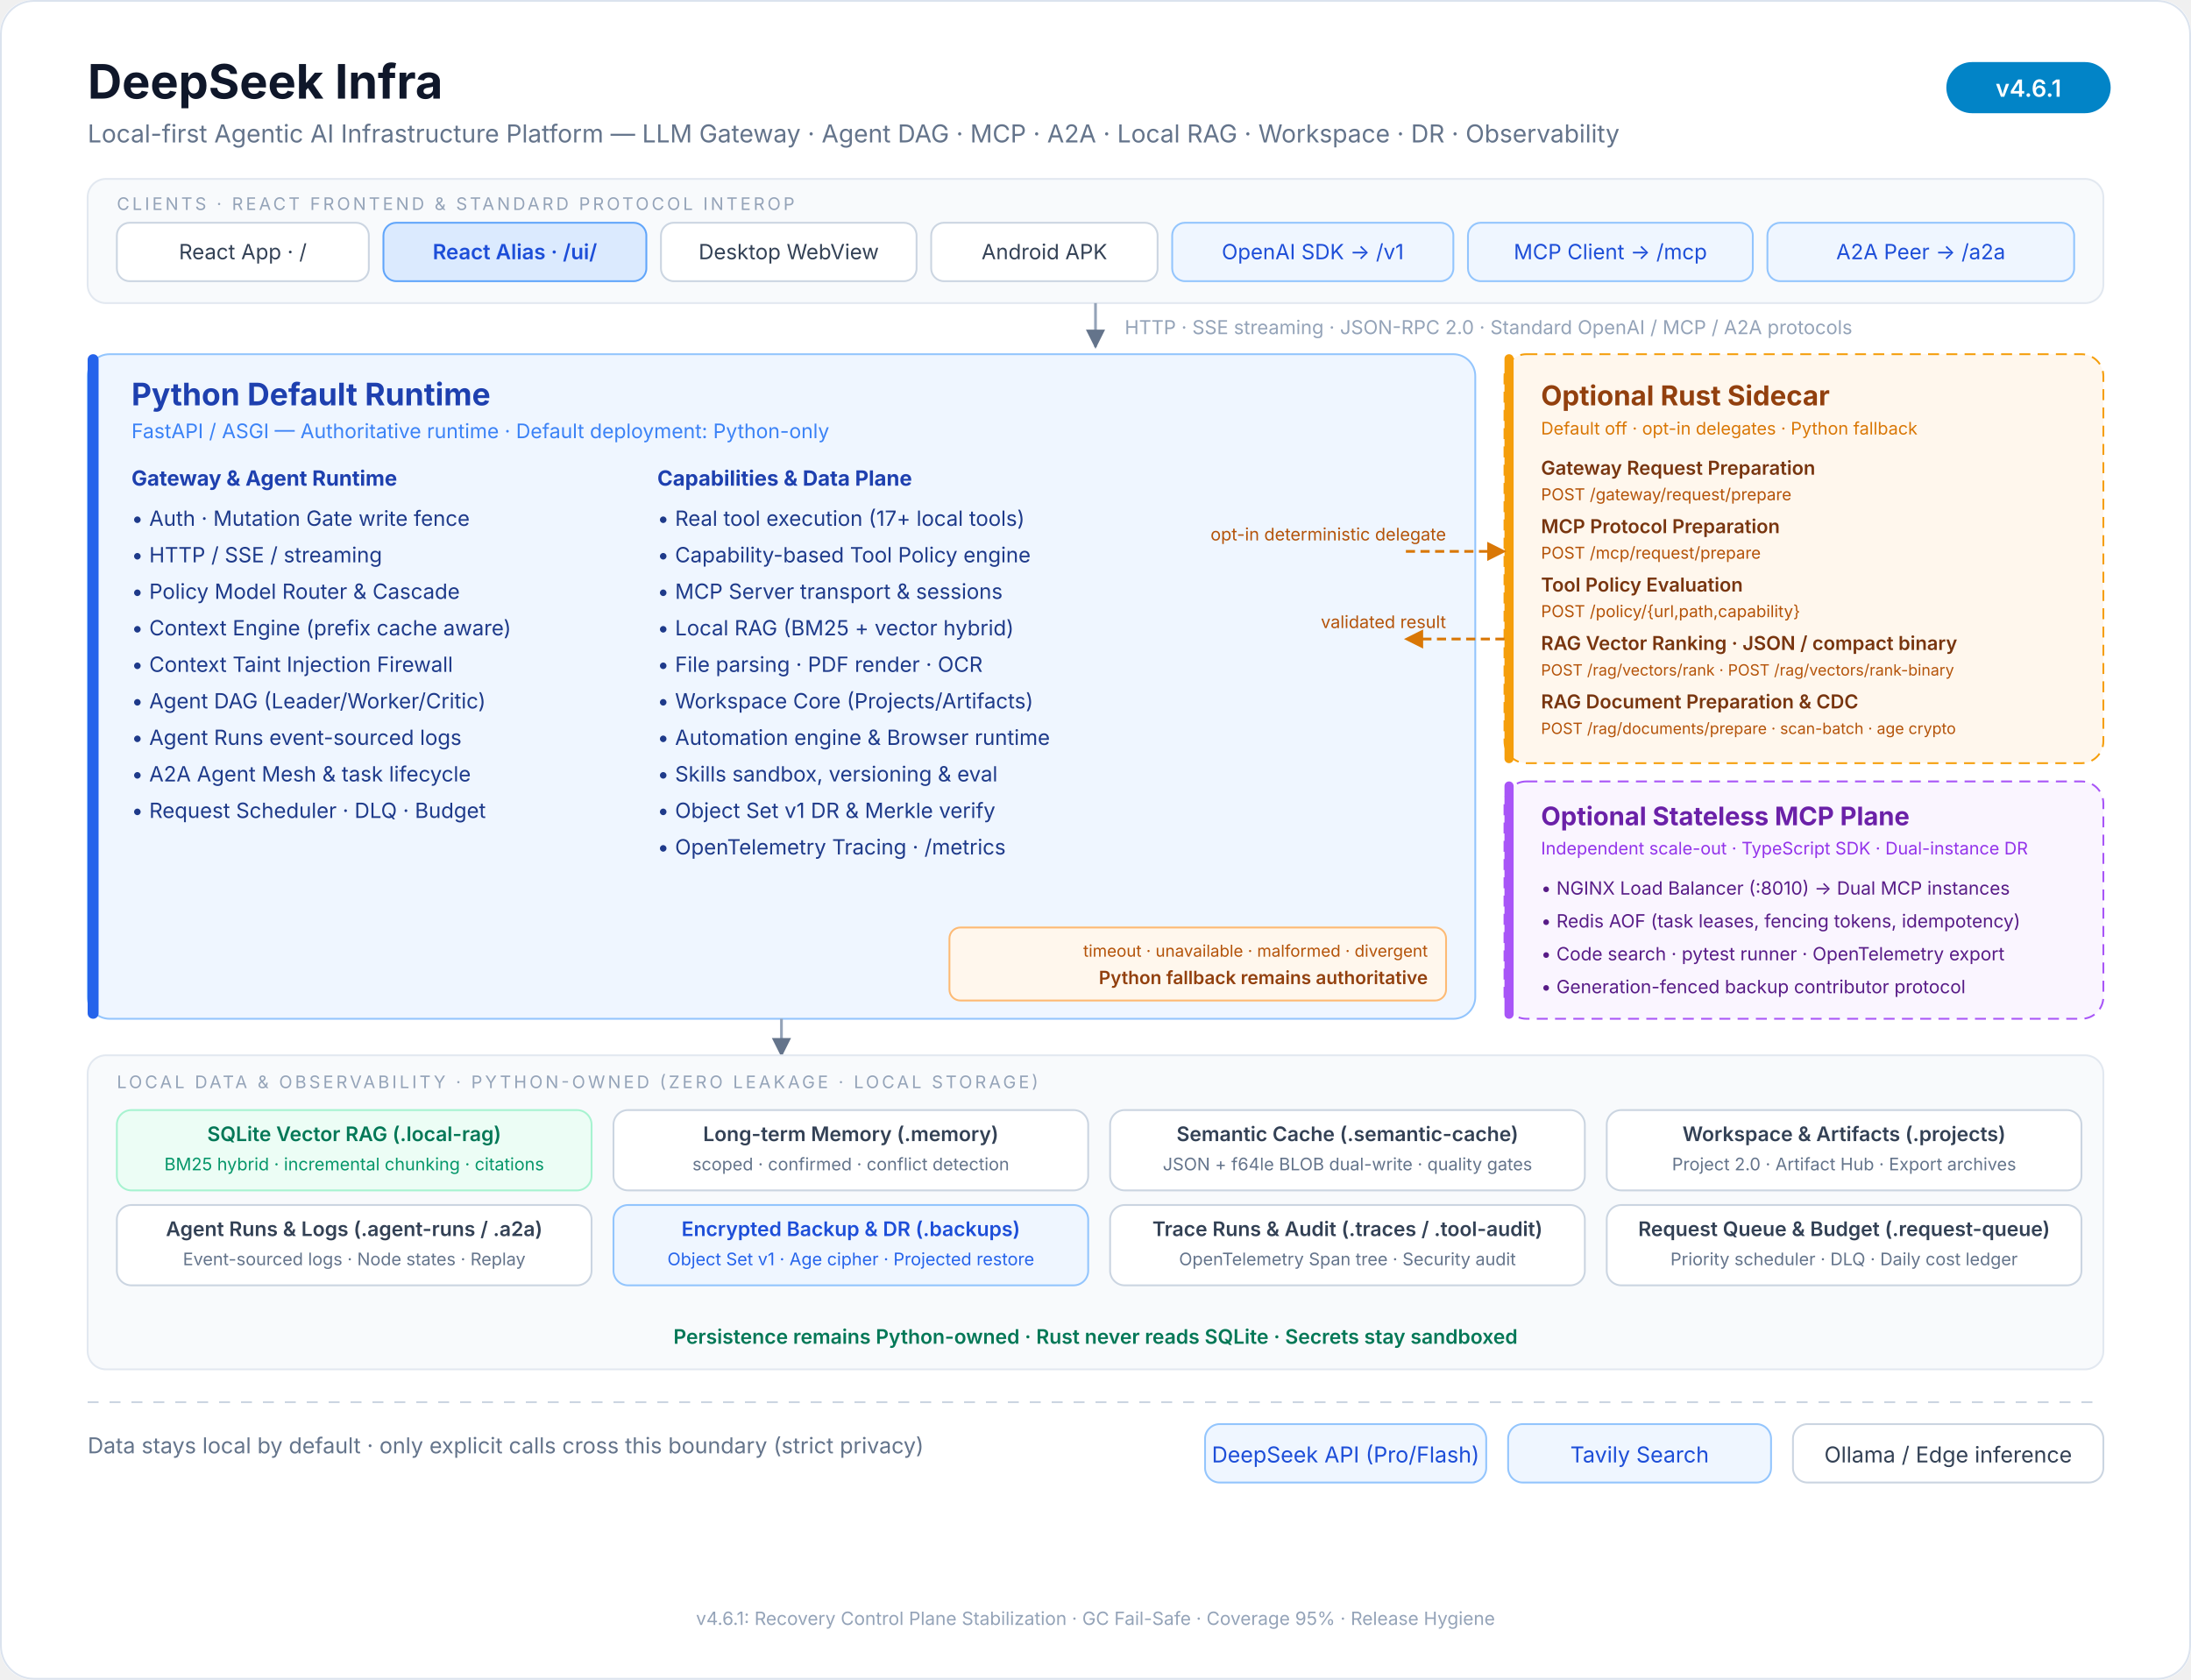
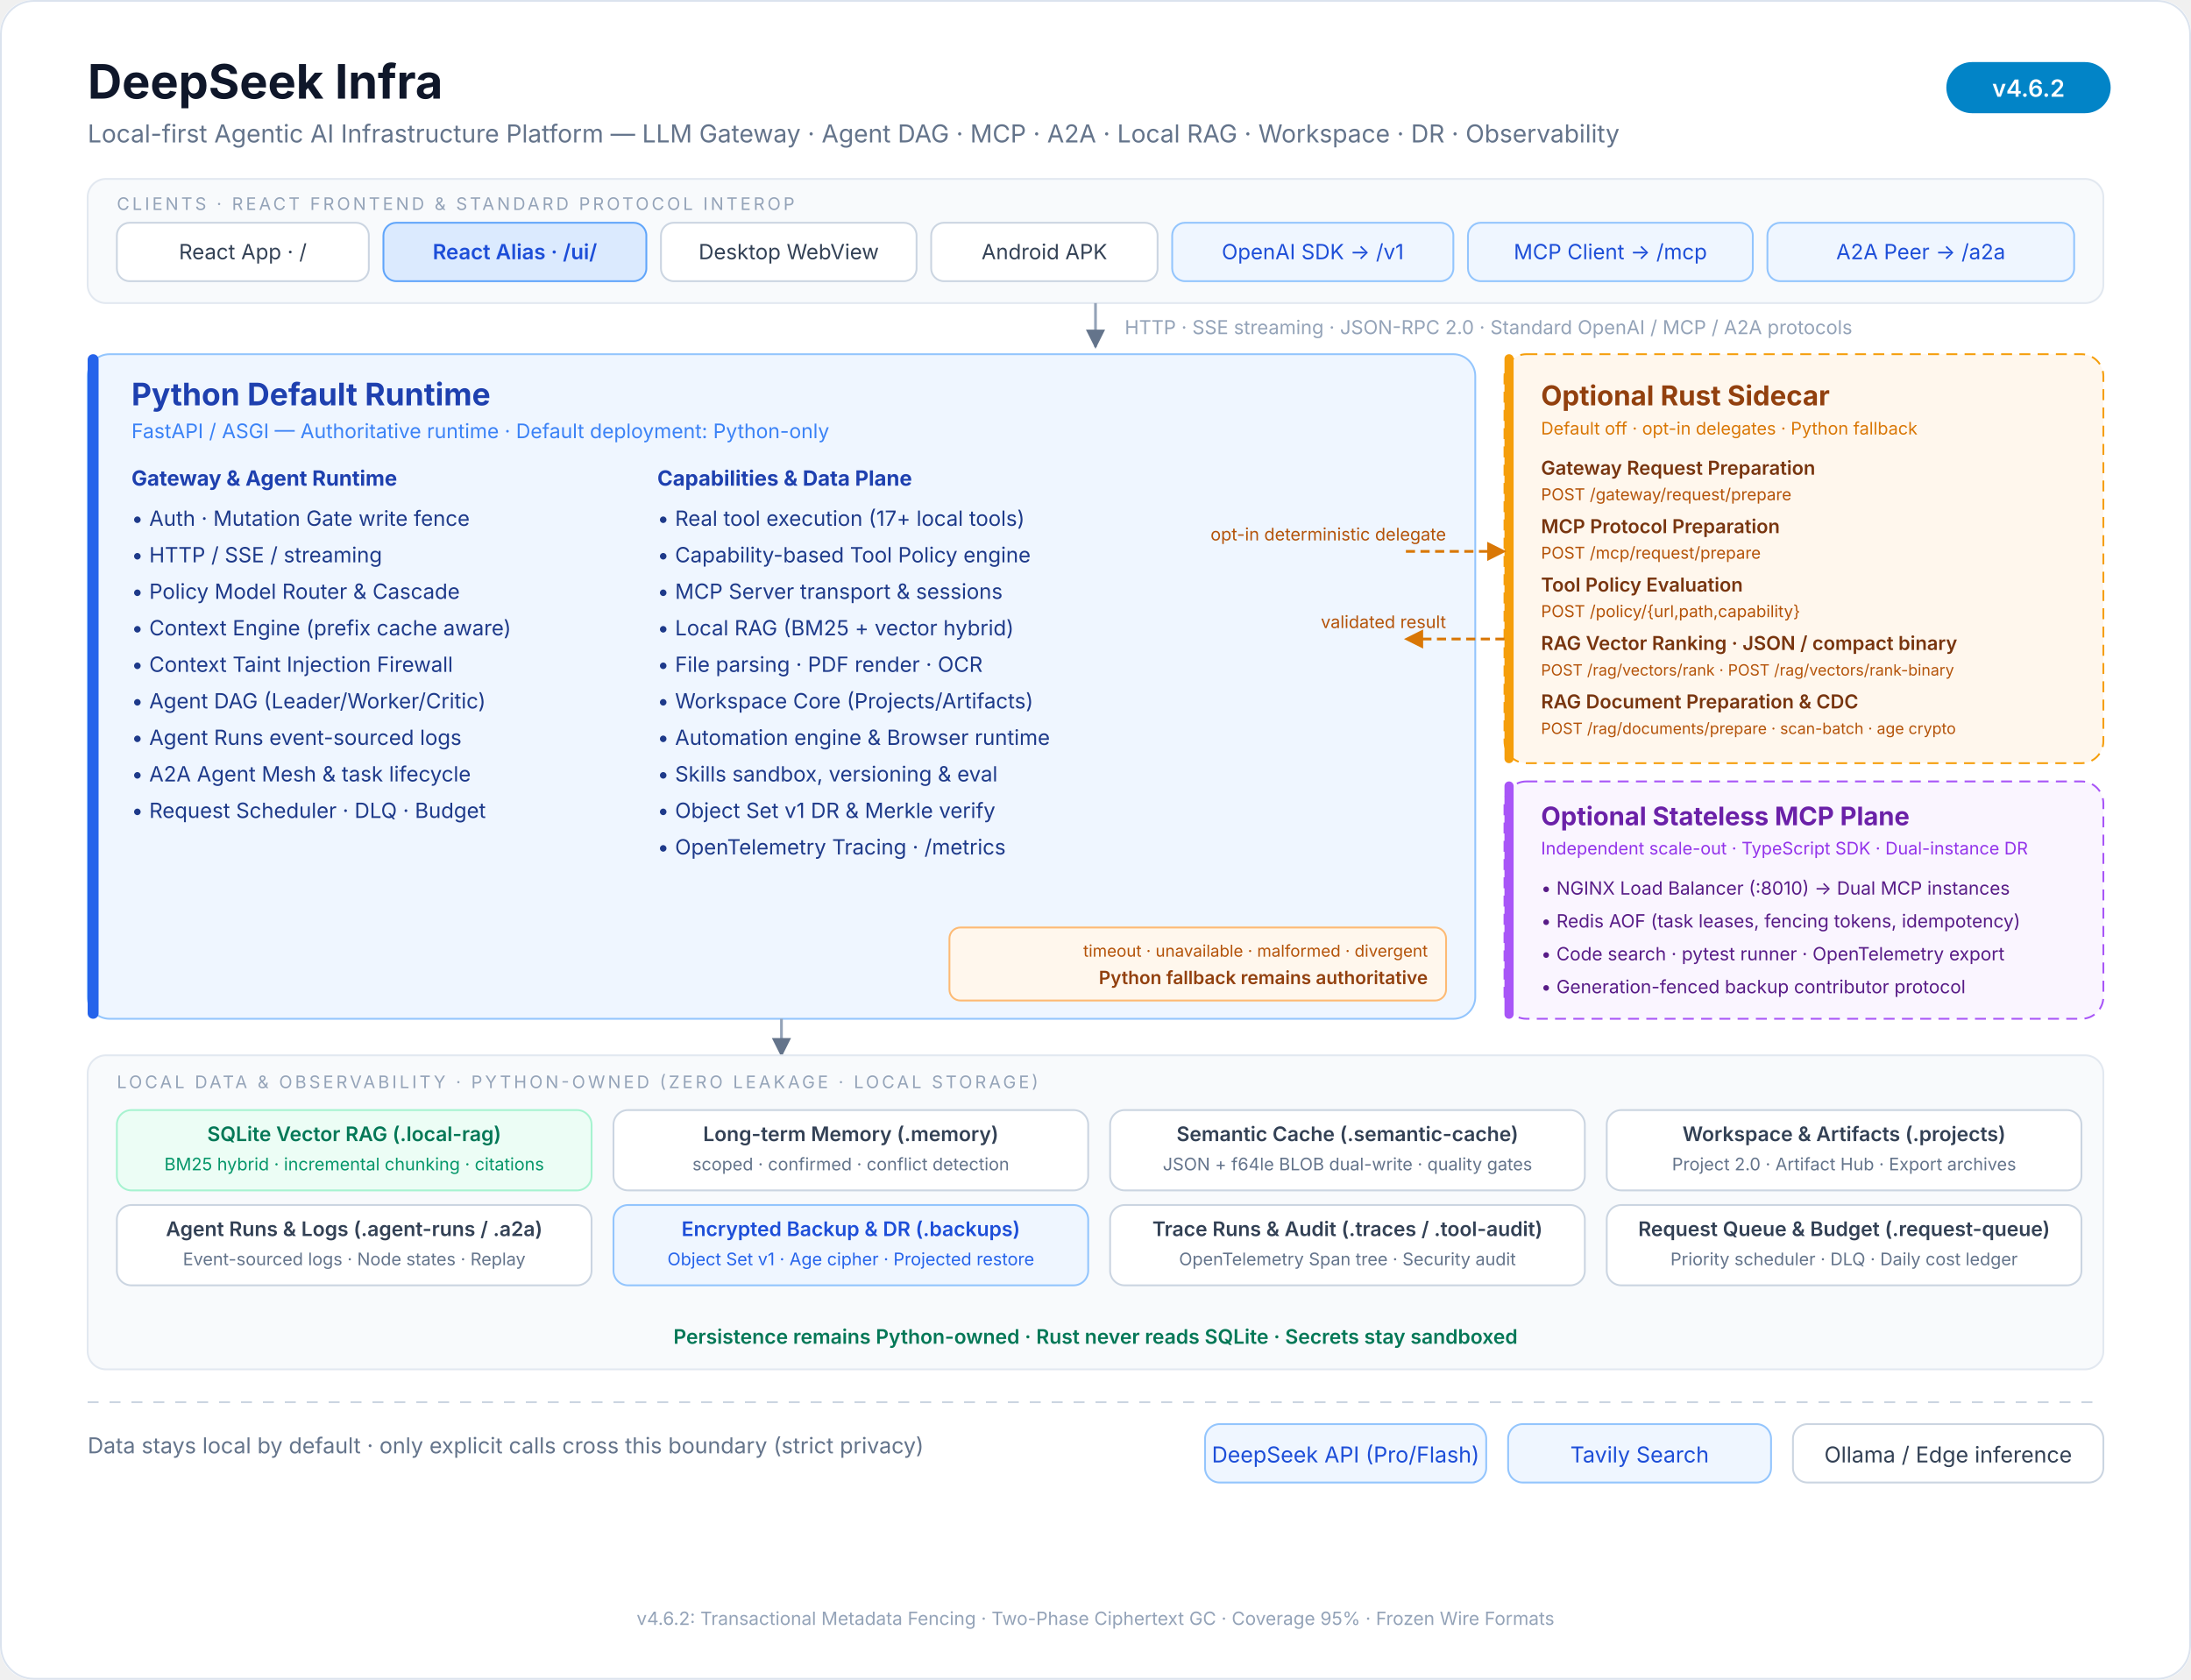
<svg xmlns="http://www.w3.org/2000/svg" viewBox="0 0 1200 920" font-family="ui-sans-serif, system-ui, -apple-system, 'Segoe UI', 'PingFang SC', 'Microsoft YaHei', sans-serif">
  <defs>
    <marker id="arrow" viewBox="0 0 10 10" refX="9" refY="5" markerWidth="7" markerHeight="7" orient="auto-start-reverse">
      <path d="M 0 0 L 10 5 L 0 10 z" fill="#64748b" />
    </marker>
    <marker id="rust-arrow" viewBox="0 0 10 10" refX="9" refY="5" markerWidth="7" markerHeight="7" orient="auto-start-reverse">
      <path d="M 0 0 L 10 5 L 0 10 z" fill="#d97706" />
    </marker>
  </defs>
  <rect x="0" y="0" width="1200" height="920" rx="18" fill="#ffffff" />
  <rect x="0.5" y="0.5" width="1199" height="919" rx="18" fill="none" stroke="#dbe3ee" />
  <text x="48" y="54" font-size="26" font-weight="700" fill="#0f172a">DeepSeek Infra</text>
  <text x="48" y="78" font-size="13.5" fill="#64748b">Local-first Agentic AI Infrastructure Platform — LLM Gateway · Agent DAG · MCP · A2A · Local RAG · Workspace · DR · Observability</text>
  <rect x="1066" y="34" width="90" height="28" rx="14" fill="#0284c7" />
-   <text x="1111" y="53" font-size="13" font-weight="600" fill="#ffffff" text-anchor="middle">v4.6.1</text>
+   <text x="1111" y="53" font-size="13" font-weight="600" fill="#ffffff" text-anchor="middle">v4.6.2</text>
  <rect x="48" y="98" width="1104" height="68" rx="10" fill="#f8fafc" stroke="#e2e8f0" />
  <text x="64" y="115" font-size="9.5" letter-spacing="1.5" fill="#94a3b8">CLIENTS · REACT FRONTEND &amp; STANDARD PROTOCOL INTEROP</text>
  <g font-size="11.5" fill="#334155" text-anchor="middle">
    <rect x="64" y="122" width="138" height="32" rx="7" fill="#ffffff" stroke="#cbd5e1" />
    <text x="133" y="142">React App · /</text>
    <rect x="210" y="122" width="144" height="32" rx="7" fill="#dbeafe" stroke="#60a5fa" />
    <text x="282" y="142" fill="#1d4ed8" font-weight="600">React Alias · /ui/</text>
    <rect x="362" y="122" width="140" height="32" rx="7" fill="#ffffff" stroke="#cbd5e1" />
    <text x="432" y="142">Desktop WebView</text>
    <rect x="510" y="122" width="124" height="32" rx="7" fill="#ffffff" stroke="#cbd5e1" />
    <text x="572" y="142">Android APK</text>
    <rect x="642" y="122" width="154" height="32" rx="7" fill="#eff6ff" stroke="#93c5fd" />
    <text x="719" y="142" fill="#1d4ed8">OpenAI SDK → /v1</text>
    <rect x="804" y="122" width="156" height="32" rx="7" fill="#eff6ff" stroke="#93c5fd" />
    <text x="882" y="142" fill="#1d4ed8">MCP Client → /mcp</text>
    <rect x="968" y="122" width="168" height="32" rx="7" fill="#eff6ff" stroke="#93c5fd" />
    <text x="1052" y="142" fill="#1d4ed8">A2A Peer → /a2a</text>
  </g>
  <line x1="600" y1="166" x2="600" y2="190" stroke="#94a3b8" stroke-width="1.5" marker-end="url(#arrow)" />
  <text x="616" y="183" font-size="10.5" fill="#94a3b8">HTTP · SSE streaming · JSON-RPC 2.0 · Standard OpenAI / MCP / A2A protocols</text>
  <rect x="48" y="194" width="760" height="364" rx="12" fill="#eff6ff" stroke="#93c5fd" />
  <rect x="48" y="194" width="6" height="364" rx="3" fill="#2563eb" />
  <text x="72" y="222" font-size="17" font-weight="700" fill="#1e40af">Python Default Runtime</text>
  <text x="72" y="240" font-size="11" fill="#3b82f6">FastAPI / ASGI — Authoritative runtime · Default deployment: Python-only</text>
  <g font-size="11.5" fill="#1e3a8a">
    <text x="72" y="266" font-weight="700" fill="#1e40af">Gateway &amp; Agent Runtime</text>
    <text x="72" y="288">• Auth · Mutation Gate write fence</text>
    <text x="72" y="308">• HTTP / SSE / streaming</text>
    <text x="72" y="328">• Policy Model Router &amp; Cascade</text>
    <text x="72" y="348">• Context Engine (prefix cache aware)</text>
    <text x="72" y="368">• Context Taint Injection Firewall</text>
    <text x="72" y="388">• Agent DAG (Leader/Worker/Critic)</text>
    <text x="72" y="408">• Agent Runs event-sourced logs</text>
    <text x="72" y="428">• A2A Agent Mesh &amp; task lifecycle</text>
    <text x="72" y="448">• Request Scheduler · DLQ · Budget</text>
    <text x="360" y="266" font-weight="700" fill="#1e40af">Capabilities &amp; Data Plane</text>
    <text x="360" y="288">• Real tool execution (17+ local tools)</text>
    <text x="360" y="308">• Capability-based Tool Policy engine</text>
    <text x="360" y="328">• MCP Server transport &amp; sessions</text>
    <text x="360" y="348">• Local RAG (BM25 + vector hybrid)</text>
    <text x="360" y="368">• File parsing · PDF render · OCR</text>
    <text x="360" y="388">• Workspace Core (Projects/Artifacts)</text>
    <text x="360" y="408">• Automation engine &amp; Browser runtime</text>
    <text x="360" y="428">• Skills sandbox, versioning &amp; eval</text>
    <text x="360" y="448">• Object Set v1 DR &amp; Merkle verify</text>
    <text x="360" y="468">• OpenTelemetry Tracing · /metrics</text>
  </g>
  <rect x="824" y="194" width="328" height="224" rx="12" fill="#fff7ed" stroke="#f59e0b" stroke-dasharray="6 4" />
  <rect x="824" y="194" width="5" height="224" rx="2.5" fill="#f59e0b" />
  <text x="844" y="222" font-size="15" font-weight="700" fill="#92400e">Optional Rust Sidecar</text>
  <text x="844" y="238" font-size="9.5" fill="#d97706">Default off · opt-in delegates · Python fallback</text>
  <g font-size="10.5" fill="#78350f">
    <text x="844" y="260" font-weight="600">Gateway Request Preparation</text>
    <text x="844" y="274" font-size="9" fill="#b45309">POST /gateway/request/prepare</text>
    <text x="844" y="292" font-weight="600">MCP Protocol Preparation</text>
    <text x="844" y="306" font-size="9" fill="#b45309">POST /mcp/request/prepare</text>
    <text x="844" y="324" font-weight="600">Tool Policy Evaluation</text>
    <text x="844" y="338" font-size="9" fill="#b45309">POST /policy/{url,path,capability}</text>
    <text x="844" y="356" font-weight="600">RAG Vector Ranking · JSON / compact binary</text>
    <text x="844" y="370" font-size="8.5" fill="#b45309">POST /rag/vectors/rank · POST /rag/vectors/rank-binary</text>
    <text x="844" y="388" font-weight="600">RAG Document Preparation &amp; CDC</text>
    <text x="844" y="402" font-size="8.5" fill="#b45309">POST /rag/documents/prepare · scan-batch · age crypto</text>
  </g>
  <rect x="824" y="428" width="328" height="130" rx="12" fill="#faf5ff" stroke="#a855f7" stroke-dasharray="6 4" />
  <rect x="824" y="428" width="5" height="130" rx="2.5" fill="#a855f7" />
  <text x="844" y="452" font-size="14" font-weight="700" fill="#6b21a8">Optional Stateless MCP Plane</text>
  <text x="844" y="468" font-size="9.5" fill="#9333ea">Independent scale-out · TypeScript SDK · Dual-instance DR</text>
  <g font-size="10" fill="#581c87">
    <text x="844" y="490">• NGINX Load Balancer (:8010) → Dual MCP instances</text>
    <text x="844" y="508">• Redis AOF (task leases, fencing tokens, idempotency)</text>
    <text x="844" y="526">• Code search · pytest runner · OpenTelemetry export</text>
    <text x="844" y="544">• Generation-fenced backup contributor protocol</text>
  </g>
  <text x="792" y="296" font-size="9.5" fill="#b45309" text-anchor="end">opt-in deterministic delegate</text>
  <line x1="770" y1="302" x2="824" y2="302" stroke="#d97706" stroke-width="1.5" stroke-dasharray="5 3" marker-end="url(#rust-arrow)" />
  <line x1="824" y1="350" x2="770" y2="350" stroke="#d97706" stroke-width="1.5" stroke-dasharray="5 3" marker-end="url(#rust-arrow)" />
  <text x="792" y="344" font-size="9.5" fill="#b45309" text-anchor="end">validated result</text>
  <rect x="520" y="508" width="272" height="40" rx="6" fill="#fff7ed" stroke="#fdba74" />
  <text x="782" y="524" font-size="9" fill="#b45309" text-anchor="end">timeout · unavailable · malformed · divergent</text>
  <text x="782" y="539" font-size="10" fill="#92400e" text-anchor="end" font-weight="600">Python fallback remains authoritative</text>
  <line x1="428" y1="558" x2="428" y2="578" stroke="#94a3b8" stroke-width="1.5" marker-end="url(#arrow)" />
  <rect x="48" y="578" width="1104" height="172" rx="10" fill="#f8fafc" stroke="#e2e8f0" />
  <text x="64" y="596" font-size="9.5" letter-spacing="1.5" fill="#94a3b8">LOCAL DATA &amp; OBSERVABILITY · PYTHON-OWNED (ZERO LEAKAGE · LOCAL STORAGE)</text>
  <g font-size="11" fill="#334155" text-anchor="middle">
    <rect x="64" y="608" width="260" height="44" rx="8" fill="#ecfdf5" stroke="#a7f3d0" />
    <text x="194" y="625" fill="#047857" font-weight="600">SQLite Vector RAG (.local-rag)</text>
    <text x="194" y="641" font-size="9.5" fill="#059669">BM25 hybrid · incremental chunking · citations</text>
    <rect x="336" y="608" width="260" height="44" rx="8" fill="#ffffff" stroke="#cbd5e1" />
    <text x="466" y="625" font-weight="600">Long-term Memory (.memory)</text>
    <text x="466" y="641" font-size="9.5" fill="#64748b">scoped · confirmed · conflict detection</text>
    <rect x="608" y="608" width="260" height="44" rx="8" fill="#ffffff" stroke="#cbd5e1" />
    <text x="738" y="625" font-weight="600">Semantic Cache (.semantic-cache)</text>
    <text x="738" y="641" font-size="9.5" fill="#64748b">JSON + f64le BLOB dual-write · quality gates</text>
    <rect x="880" y="608" width="260" height="44" rx="8" fill="#ffffff" stroke="#cbd5e1" />
    <text x="1010" y="625" font-weight="600">Workspace &amp; Artifacts (.projects)</text>
    <text x="1010" y="641" font-size="9.5" fill="#64748b">Project 2.0 · Artifact Hub · Export archives</text>
    <rect x="64" y="660" width="260" height="44" rx="8" fill="#ffffff" stroke="#cbd5e1" />
    <text x="194" y="677" font-weight="600">Agent Runs &amp; Logs (.agent-runs / .a2a)</text>
    <text x="194" y="693" font-size="9.5" fill="#64748b">Event-sourced logs · Node states · Replay</text>
    <rect x="336" y="660" width="260" height="44" rx="8" fill="#eff6ff" stroke="#93c5fd" />
    <text x="466" y="677" fill="#1d4ed8" font-weight="600">Encrypted Backup &amp; DR (.backups)</text>
    <text x="466" y="693" font-size="9.5" fill="#2563eb">Object Set v1 · Age cipher · Projected restore</text>
    <rect x="608" y="660" width="260" height="44" rx="8" fill="#ffffff" stroke="#cbd5e1" />
    <text x="738" y="677" font-weight="600">Trace Runs &amp; Audit (.traces / .tool-audit)</text>
    <text x="738" y="693" font-size="9.5" fill="#64748b">OpenTelemetry Span tree · Security audit</text>
    <rect x="880" y="660" width="260" height="44" rx="8" fill="#ffffff" stroke="#cbd5e1" />
    <text x="1010" y="677" font-weight="600">Request Queue &amp; Budget (.request-queue)</text>
    <text x="1010" y="693" font-size="9.5" fill="#64748b">Priority scheduler · DLQ · Daily cost ledger</text>
  </g>
  <text x="600" y="736" font-size="11" fill="#047857" text-anchor="middle" font-weight="600">Persistence remains Python-owned · Rust never reads SQLite · Secrets stay sandboxed</text>
  <line x1="48" y1="768" x2="1152" y2="768" stroke="#cbd5e1" stroke-dasharray="6 6" />
  <text x="48" y="796" font-size="12" fill="#64748b">Data stays local by default · only explicit calls cross this boundary (strict privacy)</text>
  <g font-size="12" text-anchor="middle">
    <rect x="660" y="780" width="154" height="32" rx="8" fill="#eff6ff" stroke="#93c5fd" />
    <text x="737" y="801" fill="#1d4ed8">DeepSeek API (Pro/Flash)</text>
    <rect x="826" y="780" width="144" height="32" rx="8" fill="#eff6ff" stroke="#93c5fd" />
    <text x="898" y="801" fill="#1d4ed8">Tavily Search</text>
    <rect x="982" y="780" width="170" height="32" rx="8" fill="#ffffff" stroke="#cbd5e1" />
    <text x="1067" y="801" fill="#334155">Ollama / Edge inference</text>
  </g>
-   <text x="600" y="890" font-size="10" fill="#94a3b8" text-anchor="middle">v4.6.1: Recovery Control Plane Stabilization · GC Fail-Safe · Coverage 95% · Release Hygiene</text>
+   <text x="600" y="890" font-size="10" fill="#94a3b8" text-anchor="middle">v4.6.2: Transactional Metadata Fencing · Two-Phase Ciphertext GC · Coverage 95% · Frozen Wire Formats</text>
</svg>
